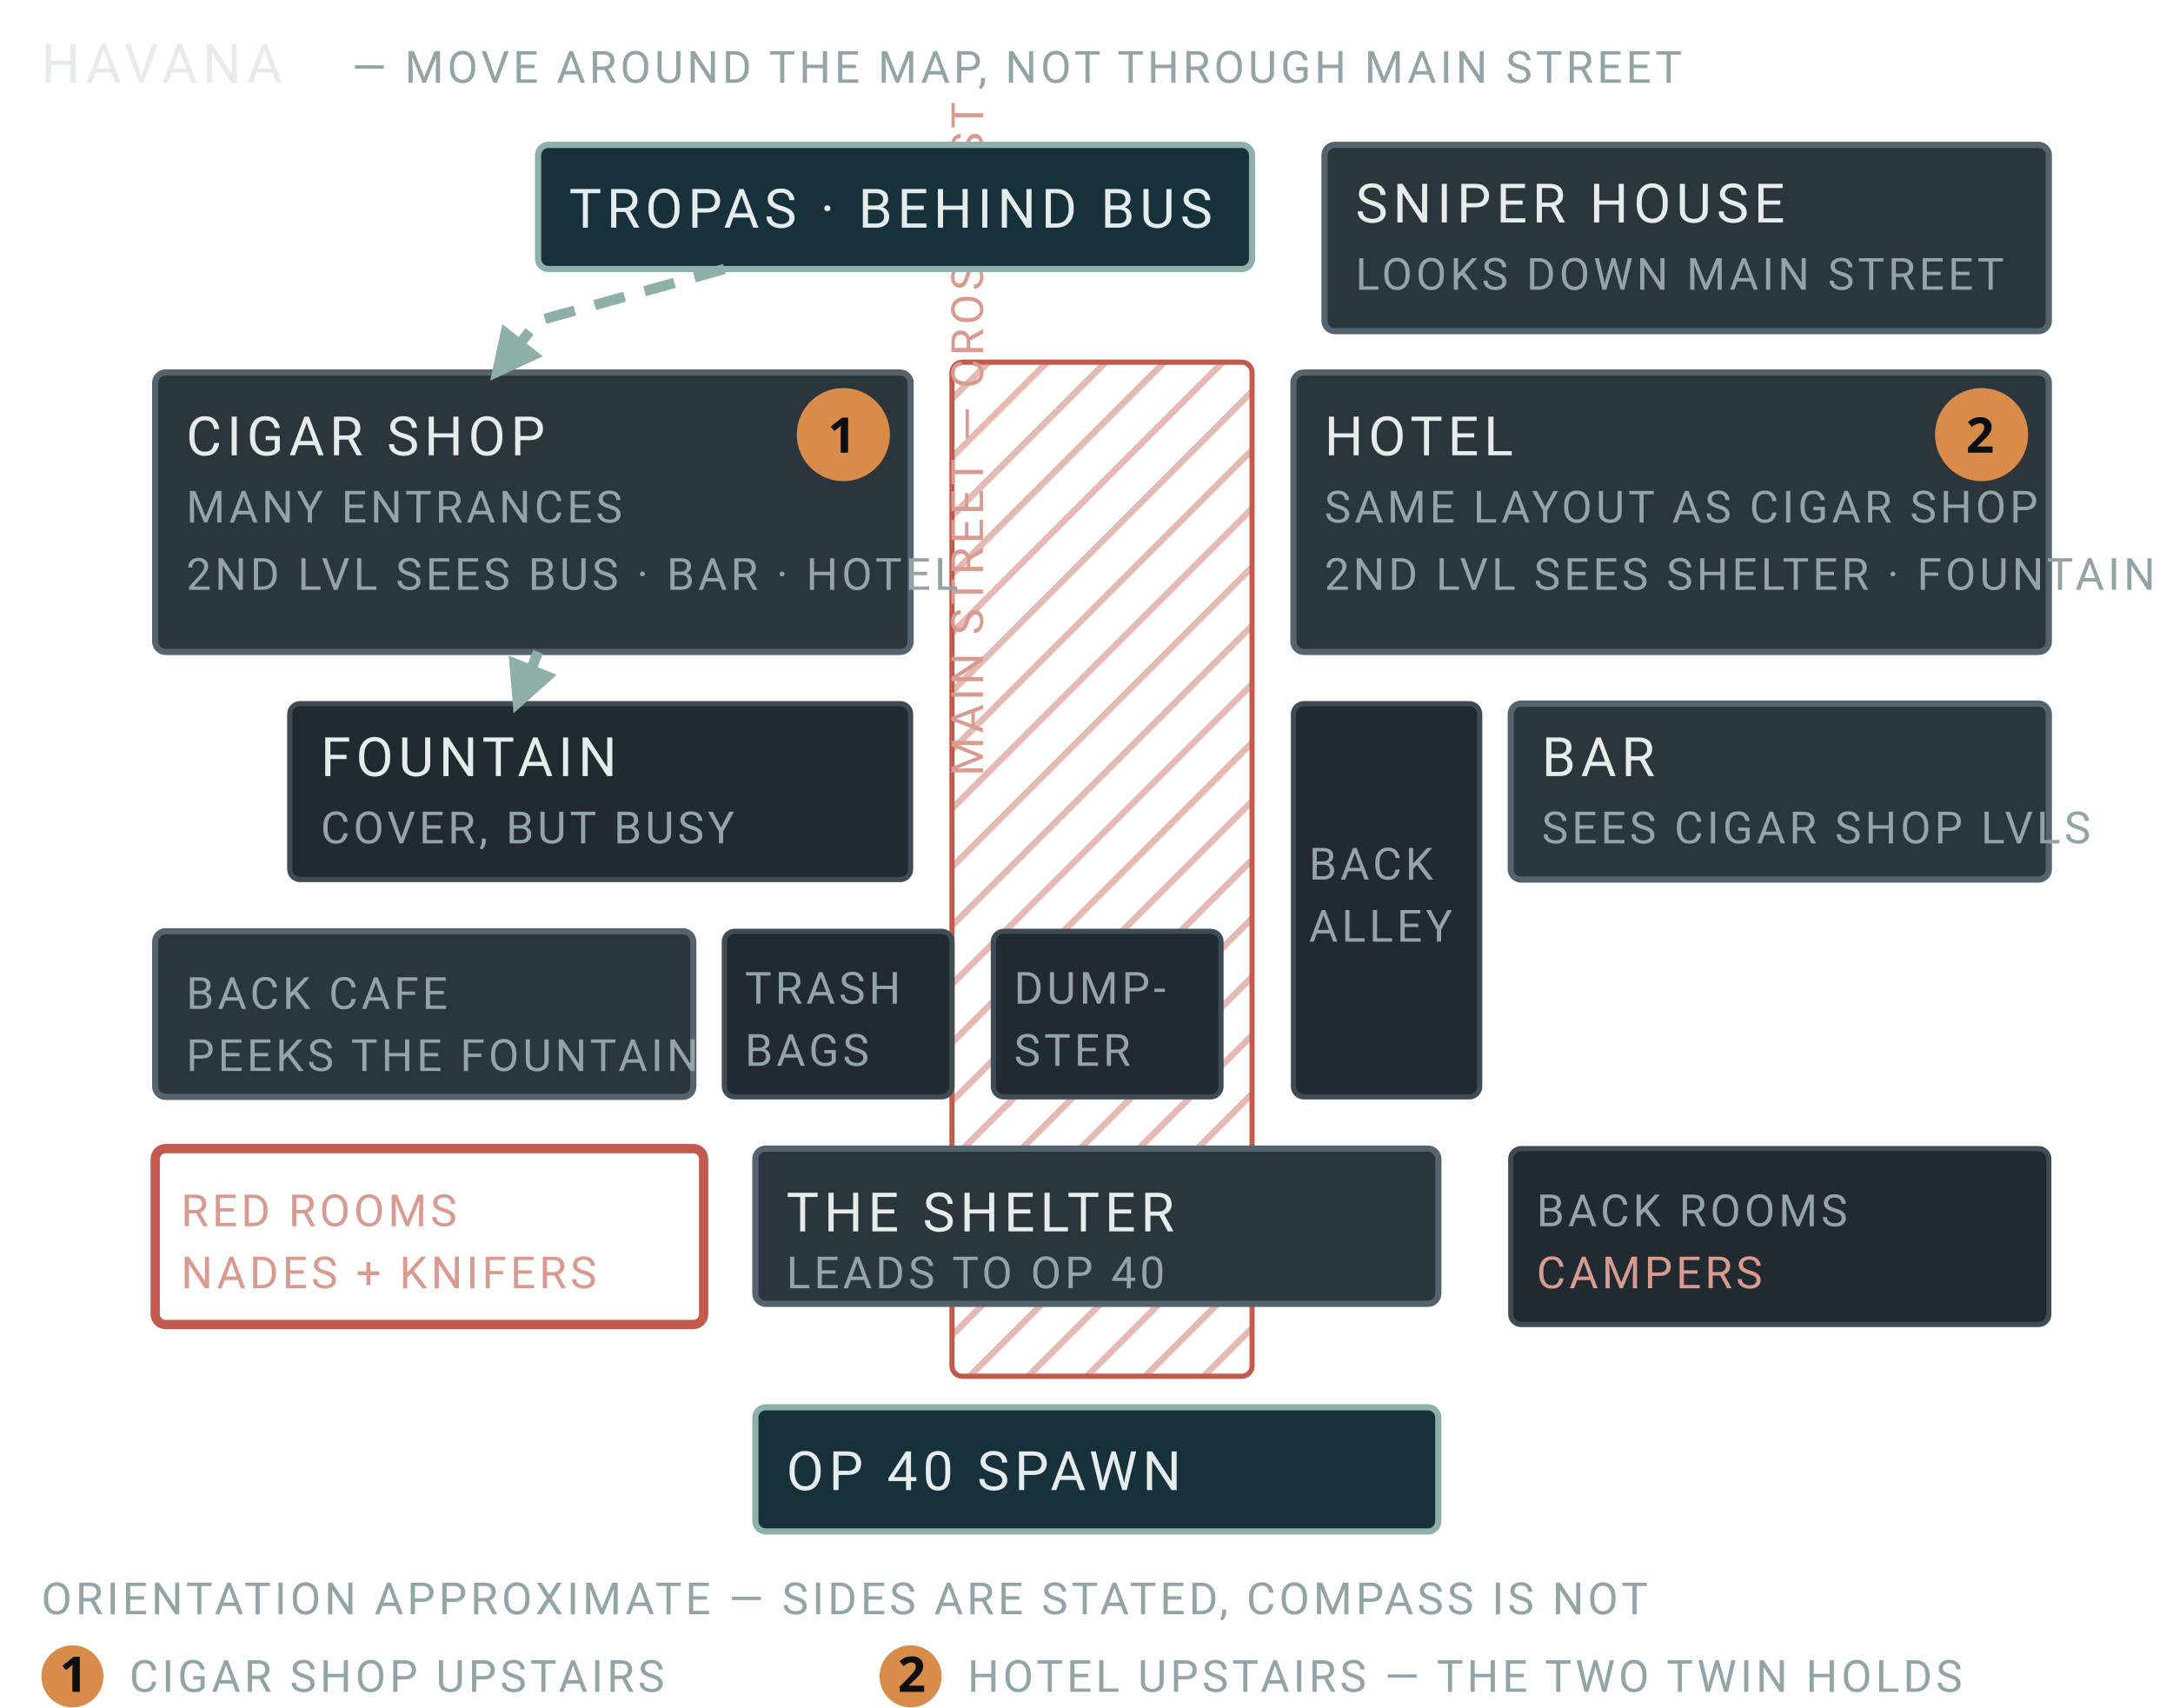
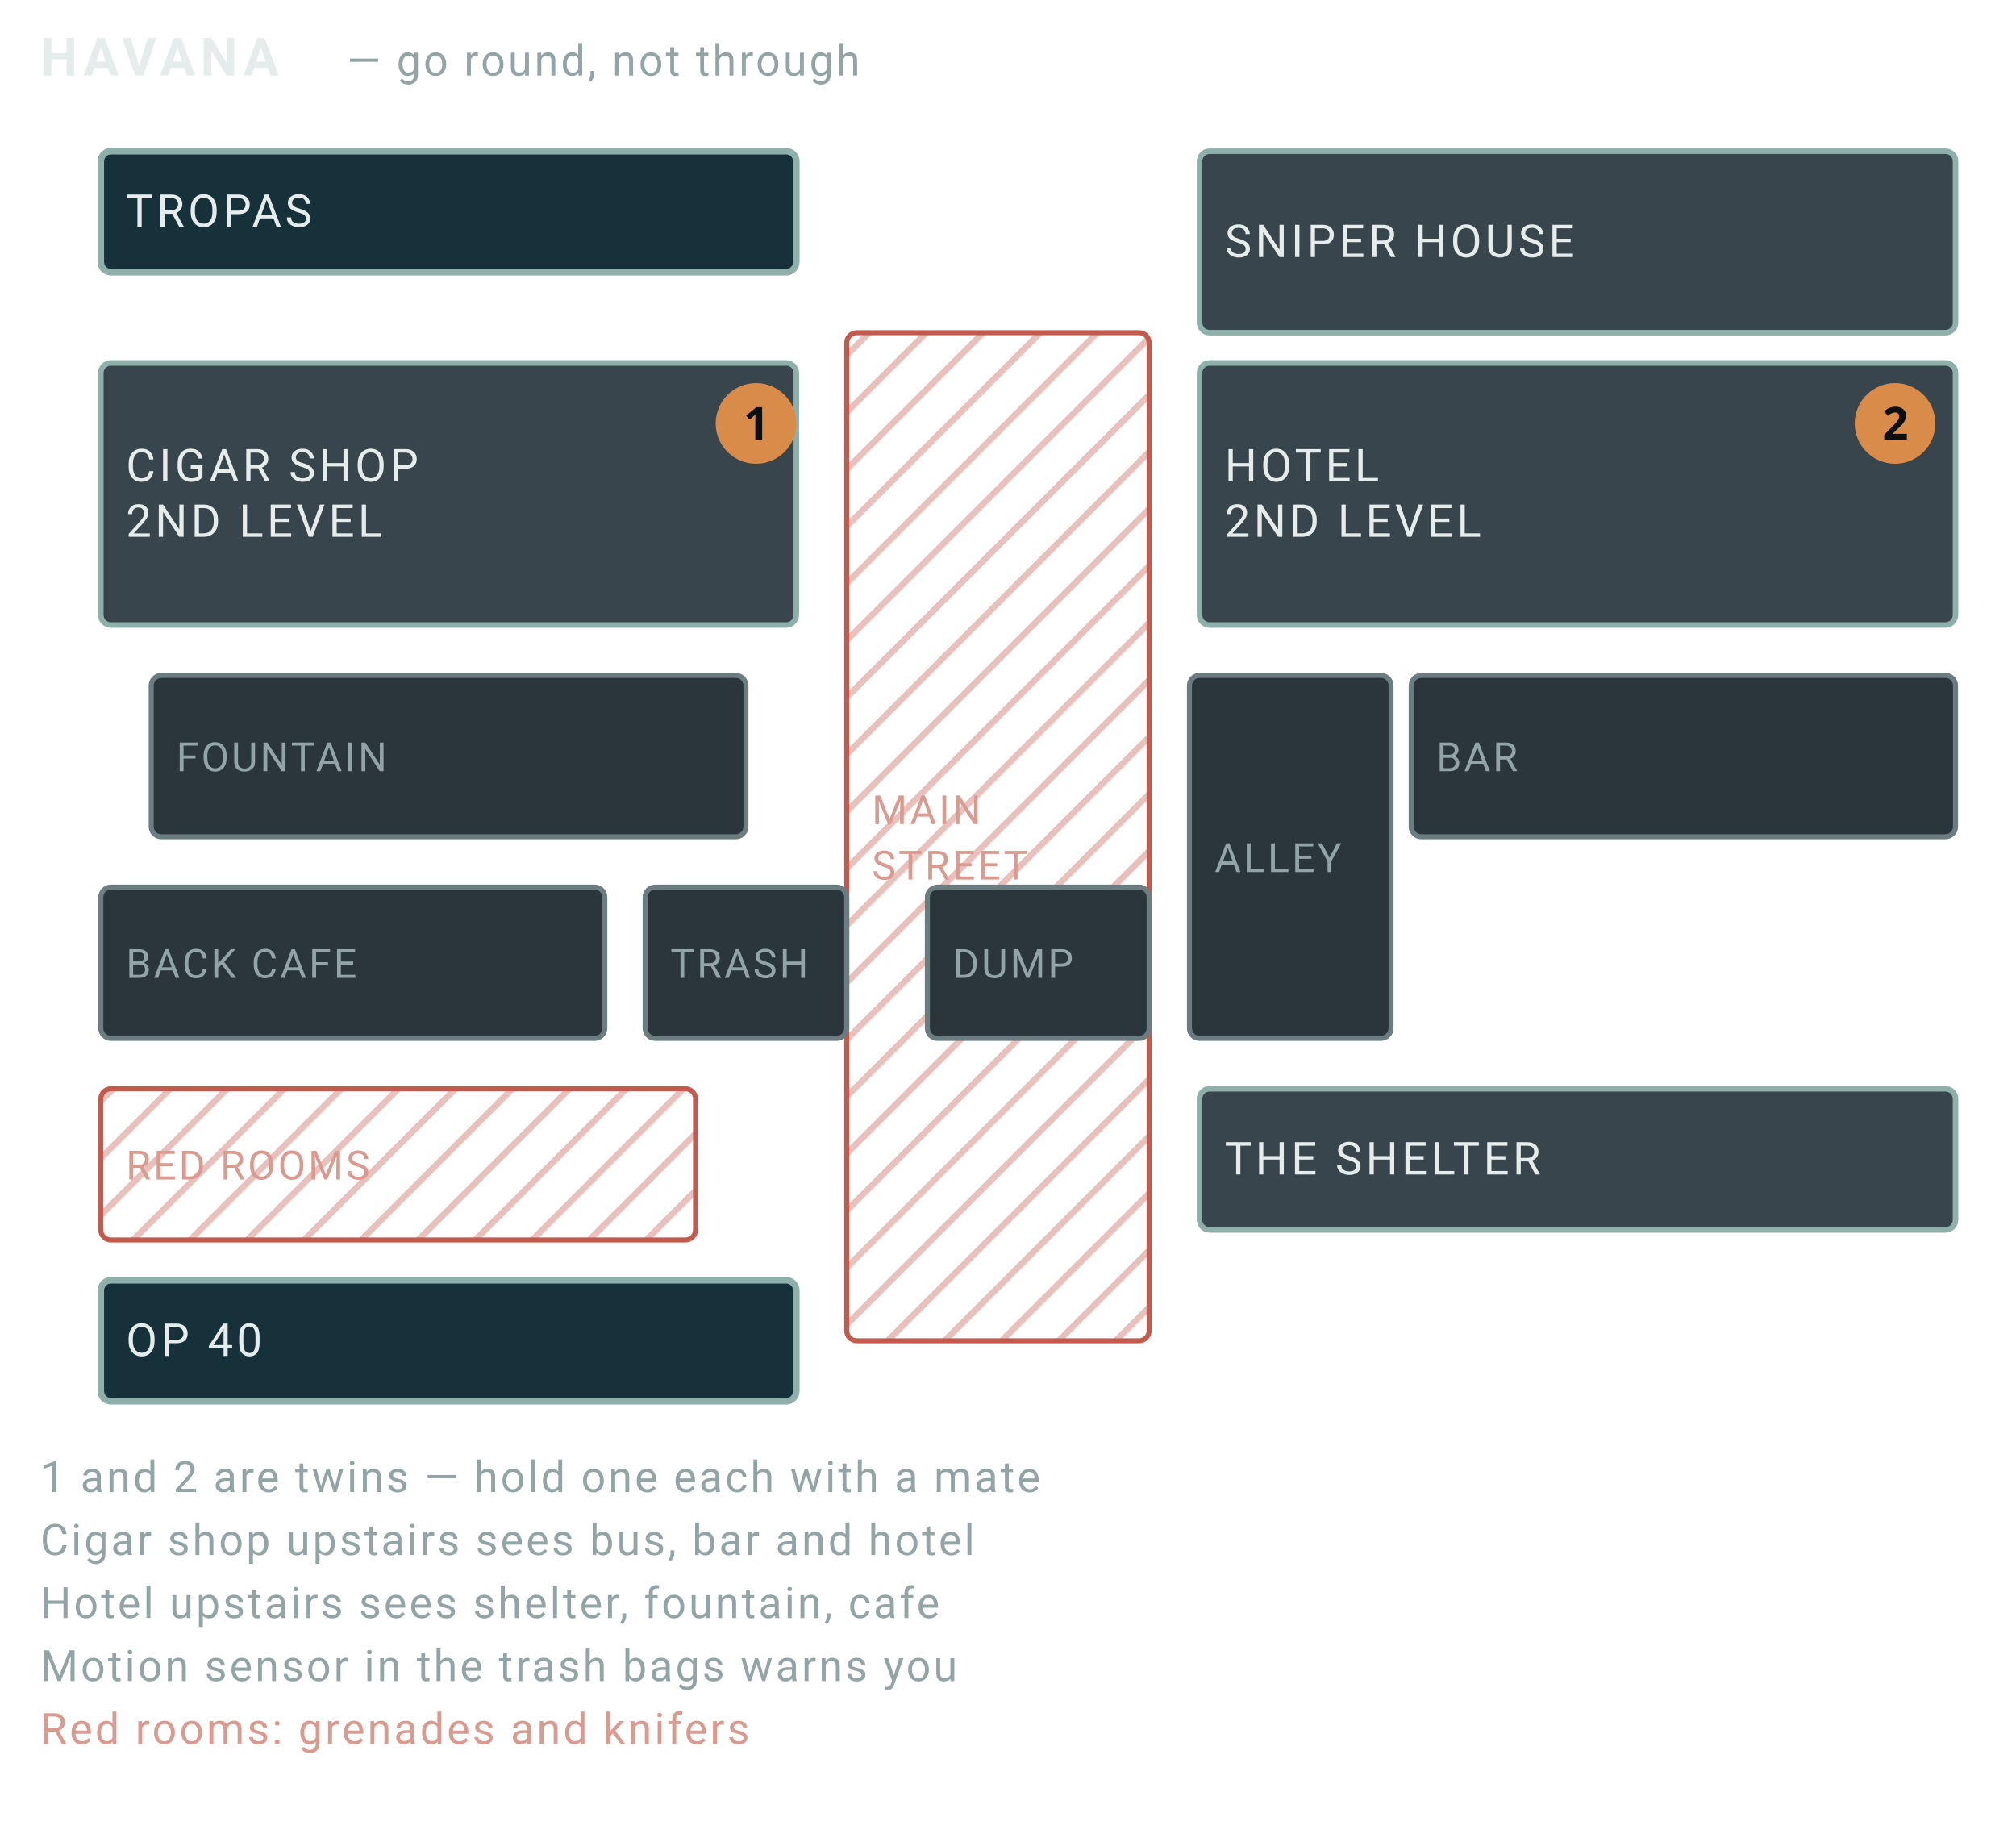
- <svg xmlns="http://www.w3.org/2000/svg" width="420" height="330" viewBox="0 0 420 330" role="img" aria-label="Havana tactical schematic: Main Street down the centre as the danger zone, cigar shop and fountain on one side, hotel and bar on the other, with the shelter leading to the OP 40 spawn.">
+ <svg xmlns="http://www.w3.org/2000/svg" width="400" height="364.5" viewBox="0 0 400 364.5" role="img" aria-label="Havana tactical schematic, traced from the in-game minimap.">
  <defs>
-     <pattern id="hv-danger" width="8" height="8" patternTransform="rotate(45)" patternUnits="userSpaceOnUse">
-       <line x1="0" y1="0" x2="0" y2="8" stroke="#c25b4e" stroke-width="2.5" opacity="0.42" />
+     <pattern id="hz" width="8" height="8" patternTransform="rotate(45)" patternUnits="userSpaceOnUse">
+       <line x1="0" y1="0" x2="0" y2="8" stroke="#c25b4e" stroke-width="2.5" opacity="0.38" />
    </pattern>
-     <marker id="hv-arrow" viewBox="0 0 10 10" refX="8" refY="5" markerWidth="5" markerHeight="5" orient="auto">
-       <path d="M0,0 L10,5 L0,10 z" fill="#8fb0aa" />
-     </marker>
    <style>
-       .b  { fill:#2b353c; stroke:#55636e; stroke-width:1.2; }
-       .g  { fill:#212a30; stroke:#3f4c55; stroke-width:1; }
-       .sp { fill:#17313a; stroke:#8fb0aa; stroke-width:1.2; }
-       .t  { fill:#e6ecec; font-family:ui-sans-serif,system-ui,'Segoe UI',Roboto,sans-serif;
-             font-size:10.5px; letter-spacing:1px; }
-       .ts { fill:#93a4a6; font-family:ui-sans-serif,system-ui,'Segoe UI',Roboto,sans-serif;
-             font-size:8.6px; letter-spacing:0.7px; }
-       .td { fill:#d99a90; font-family:ui-sans-serif,system-ui,'Segoe UI',Roboto,sans-serif;
-             font-size:8.6px; letter-spacing:0.7px; }
-       .route { fill:none; stroke:#8fb0aa; stroke-width:2; stroke-dasharray:6 4; marker-end:url(#hv-arrow); }
-       .pin { fill:#d98b4a; }
-       .pint { fill:#0b0f11; font-family:ui-sans-serif,system-ui,sans-serif; font-size:9.5px; font-weight:700; }
-       .choke { fill:none; stroke:#c25b4e; stroke-width:1.8; }
-     </style>
+ .terr{fill:#1b2429;stroke:#55636e;stroke-width:1.4}
+ .b{fill:#39454c;stroke:#8fb0aa;stroke-width:1.1}
+ .s{fill:#2b353c;stroke:#6b7d80;stroke-width:1}
+ .sp{fill:#17313a;stroke:#8fb0aa;stroke-width:1.3}
+ .rock{fill:#333f45;stroke:#7d8f92;stroke-width:0.9}
+ .water{fill:#24343c;stroke:#8fb0aa;stroke-width:1}
+ .hot{fill:url(#hz);stroke:#c25b4e;stroke-width:1}
+ .lbl{fill:#e6ecec;font-family:ui-sans-serif,system-ui,'Segoe UI',Roboto,sans-serif;
+      font-size:9.0px;letter-spacing:0.7px}
+ .lbl2{fill:#93a4a6;font-family:ui-sans-serif,system-ui,'Segoe UI',Roboto,sans-serif;
+       font-size:8.0px;letter-spacing:0.5px}
+ .hotlbl{fill:#d99a90;font-family:ui-sans-serif,system-ui,'Segoe UI',Roboto,sans-serif;
+         font-size:8.0px;letter-spacing:0.5px}
+ .ttl{fill:#e6ecec;font-family:ui-sans-serif,system-ui,'Segoe UI',Roboto,sans-serif;
+      font-size:10.5px;letter-spacing:1.0px;font-weight:600}
+ .key{fill:#93a4a6;font-family:ui-sans-serif,system-ui,'Segoe UI',Roboto,sans-serif;
+      font-size:8.6px;letter-spacing:0.5px}
+ .keyhot{fill:#d99a90;font-family:ui-sans-serif,system-ui,'Segoe UI',Roboto,sans-serif;
+         font-size:8.6px;letter-spacing:0.5px}
+ .pin{fill:#d98b4a}
+ .pinn{fill:#0b0f11;font-family:ui-sans-serif,system-ui,sans-serif;font-size:9px;font-weight:700}
+ .link{stroke:#55636e;stroke-width:1.3;fill:none;stroke-dasharray:3 3}
+ </style>
  </defs>
-   <text class="t" x="8" y="16">HAVANA</text>
-   <text class="ts" x="68" y="16">— MOVE AROUND THE MAP, NOT THROUGH MAIN STREET</text>
-   <rect x="184" y="70" width="58" height="196" fill="url(#hv-danger)" stroke="#c25b4e" stroke-width="1" rx="2" />
-   <text class="td" x="190" y="150" transform="rotate(-90 190 150)">MAIN STREET — CROSS FAST</text>
-   <rect class="sp" x="104" y="28" width="138" height="24" rx="2" />
-   <text class="t" x="110" y="44">TROPAS · BEHIND BUS</text>
-   <rect class="sp" x="146" y="272" width="132" height="24" rx="2" />
-   <text class="t" x="152" y="288">OP 40 SPAWN</text>
-   <rect class="b" x="256" y="28" width="140" height="36" rx="2" />
-   <text class="t" x="262" y="43">SNIPER HOUSE</text>
-   <text class="ts" x="262" y="56">LOOKS DOWN MAIN STREET</text>
-   <rect class="b" x="30" y="72" width="146" height="54" rx="2" />
-   <text class="t" x="36" y="88">CIGAR SHOP</text>
-   <text class="ts" x="36" y="101">MANY ENTRANCES</text>
-   <text class="ts" x="36" y="114">2ND LVL SEES BUS · BAR · HOTEL</text>
-   <rect class="b" x="250" y="72" width="146" height="54" rx="2" />
-   <text class="t" x="256" y="88">HOTEL</text>
-   <text class="ts" x="256" y="101">SAME LAYOUT AS CIGAR SHOP</text>
-   <text class="ts" x="256" y="114">2ND LVL SEES SHELTER · FOUNTAIN</text>
-   <rect class="g" x="56" y="136" width="120" height="34" rx="2" />
-   <text class="t" x="62" y="150">FOUNTAIN</text>
-   <text class="ts" x="62" y="163">COVER, BUT BUSY</text>
-   <rect class="b" x="30" y="180" width="104" height="32" rx="2" />
-   <text class="ts" x="36" y="195">BACK CAFE</text>
-   <text class="ts" x="36" y="207">PEEKS THE FOUNTAIN</text>
-   <rect class="g" x="140" y="180" width="44" height="32" rx="2" />
-   <text class="ts" x="144" y="194">TRASH</text>
-   <text class="ts" x="144" y="206">BAGS</text>
-   <rect class="b" x="292" y="136" width="104" height="34" rx="2" />
-   <text class="t" x="298" y="150">BAR</text>
-   <text class="ts" x="298" y="163">SEES CIGAR SHOP LVLS</text>
-   <rect class="g" x="250" y="136" width="36" height="76" rx="2" />
-   <text class="ts" x="253" y="170">BACK</text>
-   <text class="ts" x="253" y="182">ALLEY</text>
-   <rect class="g" x="192" y="180" width="44" height="32" rx="2" />
-   <text class="ts" x="196" y="194">DUMP-</text>
-   <text class="ts" x="196" y="206">STER</text>
-   <rect class="b" x="146" y="222" width="132" height="30" rx="2" />
-   <text class="t" x="152" y="238">THE SHELTER</text>
-   <text class="ts" x="152" y="249">LEADS TO OP 40</text>
-   <rect class="g choke" x="30" y="222" width="106" height="34" rx="2" />
-   <text class="td" x="35" y="237">RED ROOMS</text>
-   <text class="td" x="35" y="249">NADES + KNIFERS</text>
-   <rect class="g" x="292" y="222" width="104" height="34" rx="2" />
-   <text class="ts" x="297" y="237">BACK ROOMS</text>
-   <text class="td" x="297" y="249">CAMPERS</text>
-   <path class="route" d="M140 52 L104 62 L96 72" />
-   <path class="route" d="M104 126 L100 136" />
-   <circle class="pin" cx="163" cy="84" r="9" />
-   <text class="pint" x="160" y="87.5">1</text>
-   <circle class="pin" cx="383" cy="84" r="9" />
-   <text class="pint" x="380" y="87.5">2</text>
-   <text class="ts" x="8" y="312">ORIENTATION APPROXIMATE — SIDES ARE STATED, COMPASS IS NOT</text>
-   <circle class="pin" cx="14" cy="324" r="6" />
-   <text class="pint" x="11.5" y="327">1</text>
-   <text class="ts" x="25" y="327">CIGAR SHOP UPSTAIRS</text>
-   <circle class="pin" cx="176" cy="324" r="6" />
-   <text class="pint" x="173.5" y="327">2</text>
-   <text class="ts" x="187" y="327">HOTEL UPSTAIRS — THE TWO TWIN HOLDS</text>
+   <text class="ttl" x="8" y="15">HAVANA</text>
+   <text class="key" x="68.84" y="15">— go round, not through</text>
+   <rect class="hot" x="168" y="66" width="60" height="200" rx="2" />
+   <text class="hotlbl" x="173" y="163.5">MAIN</text>
+   <text class="hotlbl" x="173" y="174.5">STREET</text>
+   <rect class="sp" x="20" y="30" width="138" height="24" rx="2" />
+   <text class="lbl" x="25" y="45">TROPAS</text>
+   <rect class="b" x="238" y="30" width="150" height="36" rx="2" />
+   <text class="lbl" x="243" y="51">SNIPER HOUSE</text>
+   <rect class="b" x="20" y="72" width="138" height="52" rx="2" />
+   <text class="lbl" x="25" y="95.5">CIGAR SHOP</text>
+   <text class="lbl" x="25" y="106.5">2ND LEVEL</text>
+   <rect class="b" x="238" y="72" width="150" height="52" rx="2" />
+   <text class="lbl" x="243" y="95.5">HOTEL</text>
+   <text class="lbl" x="243" y="106.5">2ND LEVEL</text>
+   <rect class="s" x="30" y="134" width="118" height="32" rx="2" />
+   <text class="lbl2" x="35" y="153">FOUNTAIN</text>
+   <rect class="s" x="20" y="176" width="100" height="30" rx="2" />
+   <text class="lbl2" x="25" y="194">BACK CAFE</text>
+   <rect class="s" x="128" y="176" width="40" height="30" rx="2" />
+   <text class="lbl2" x="133" y="194">TRASH</text>
+   <rect class="s" x="280" y="134" width="108" height="32" rx="2" />
+   <text class="lbl2" x="285" y="153">BAR</text>
+   <rect class="s" x="236" y="134" width="40" height="72" rx="2" />
+   <text class="lbl2" x="241" y="173">ALLEY</text>
+   <rect class="s" x="184" y="176" width="44" height="30" rx="2" />
+   <text class="lbl2" x="189" y="194">DUMP</text>
+   <rect class="b" x="238" y="216" width="150" height="28" rx="2" />
+   <text class="lbl" x="243" y="233">THE SHELTER</text>
+   <rect class="hot" x="20" y="216" width="118" height="30" rx="2" />
+   <text class="hotlbl" x="25" y="234">RED ROOMS</text>
+   <rect class="sp" x="20" y="254" width="138" height="24" rx="2" />
+   <text class="lbl" x="25" y="269">OP 40</text>
+   <circle class="pin" cx="150" cy="84" r="8" />
+   <text class="pinn" x="147.5" y="87.2">1</text>
+   <circle class="pin" cx="376" cy="84" r="8" />
+   <text class="pinn" x="373.5" y="87.2">2</text>
+   <text class="key" x="8" y="296">1 and 2 are twins — hold one each with a mate</text>
+   <text class="key" x="8" y="308.5">Cigar shop upstairs sees bus, bar and hotel</text>
+   <text class="key" x="8" y="321">Hotel upstairs sees shelter, fountain, cafe</text>
+   <text class="key" x="8" y="333.5">Motion sensor in the trash bags warns you</text>
+   <text class="keyhot" x="8" y="346">Red rooms: grenades and knifers</text>
</svg>
